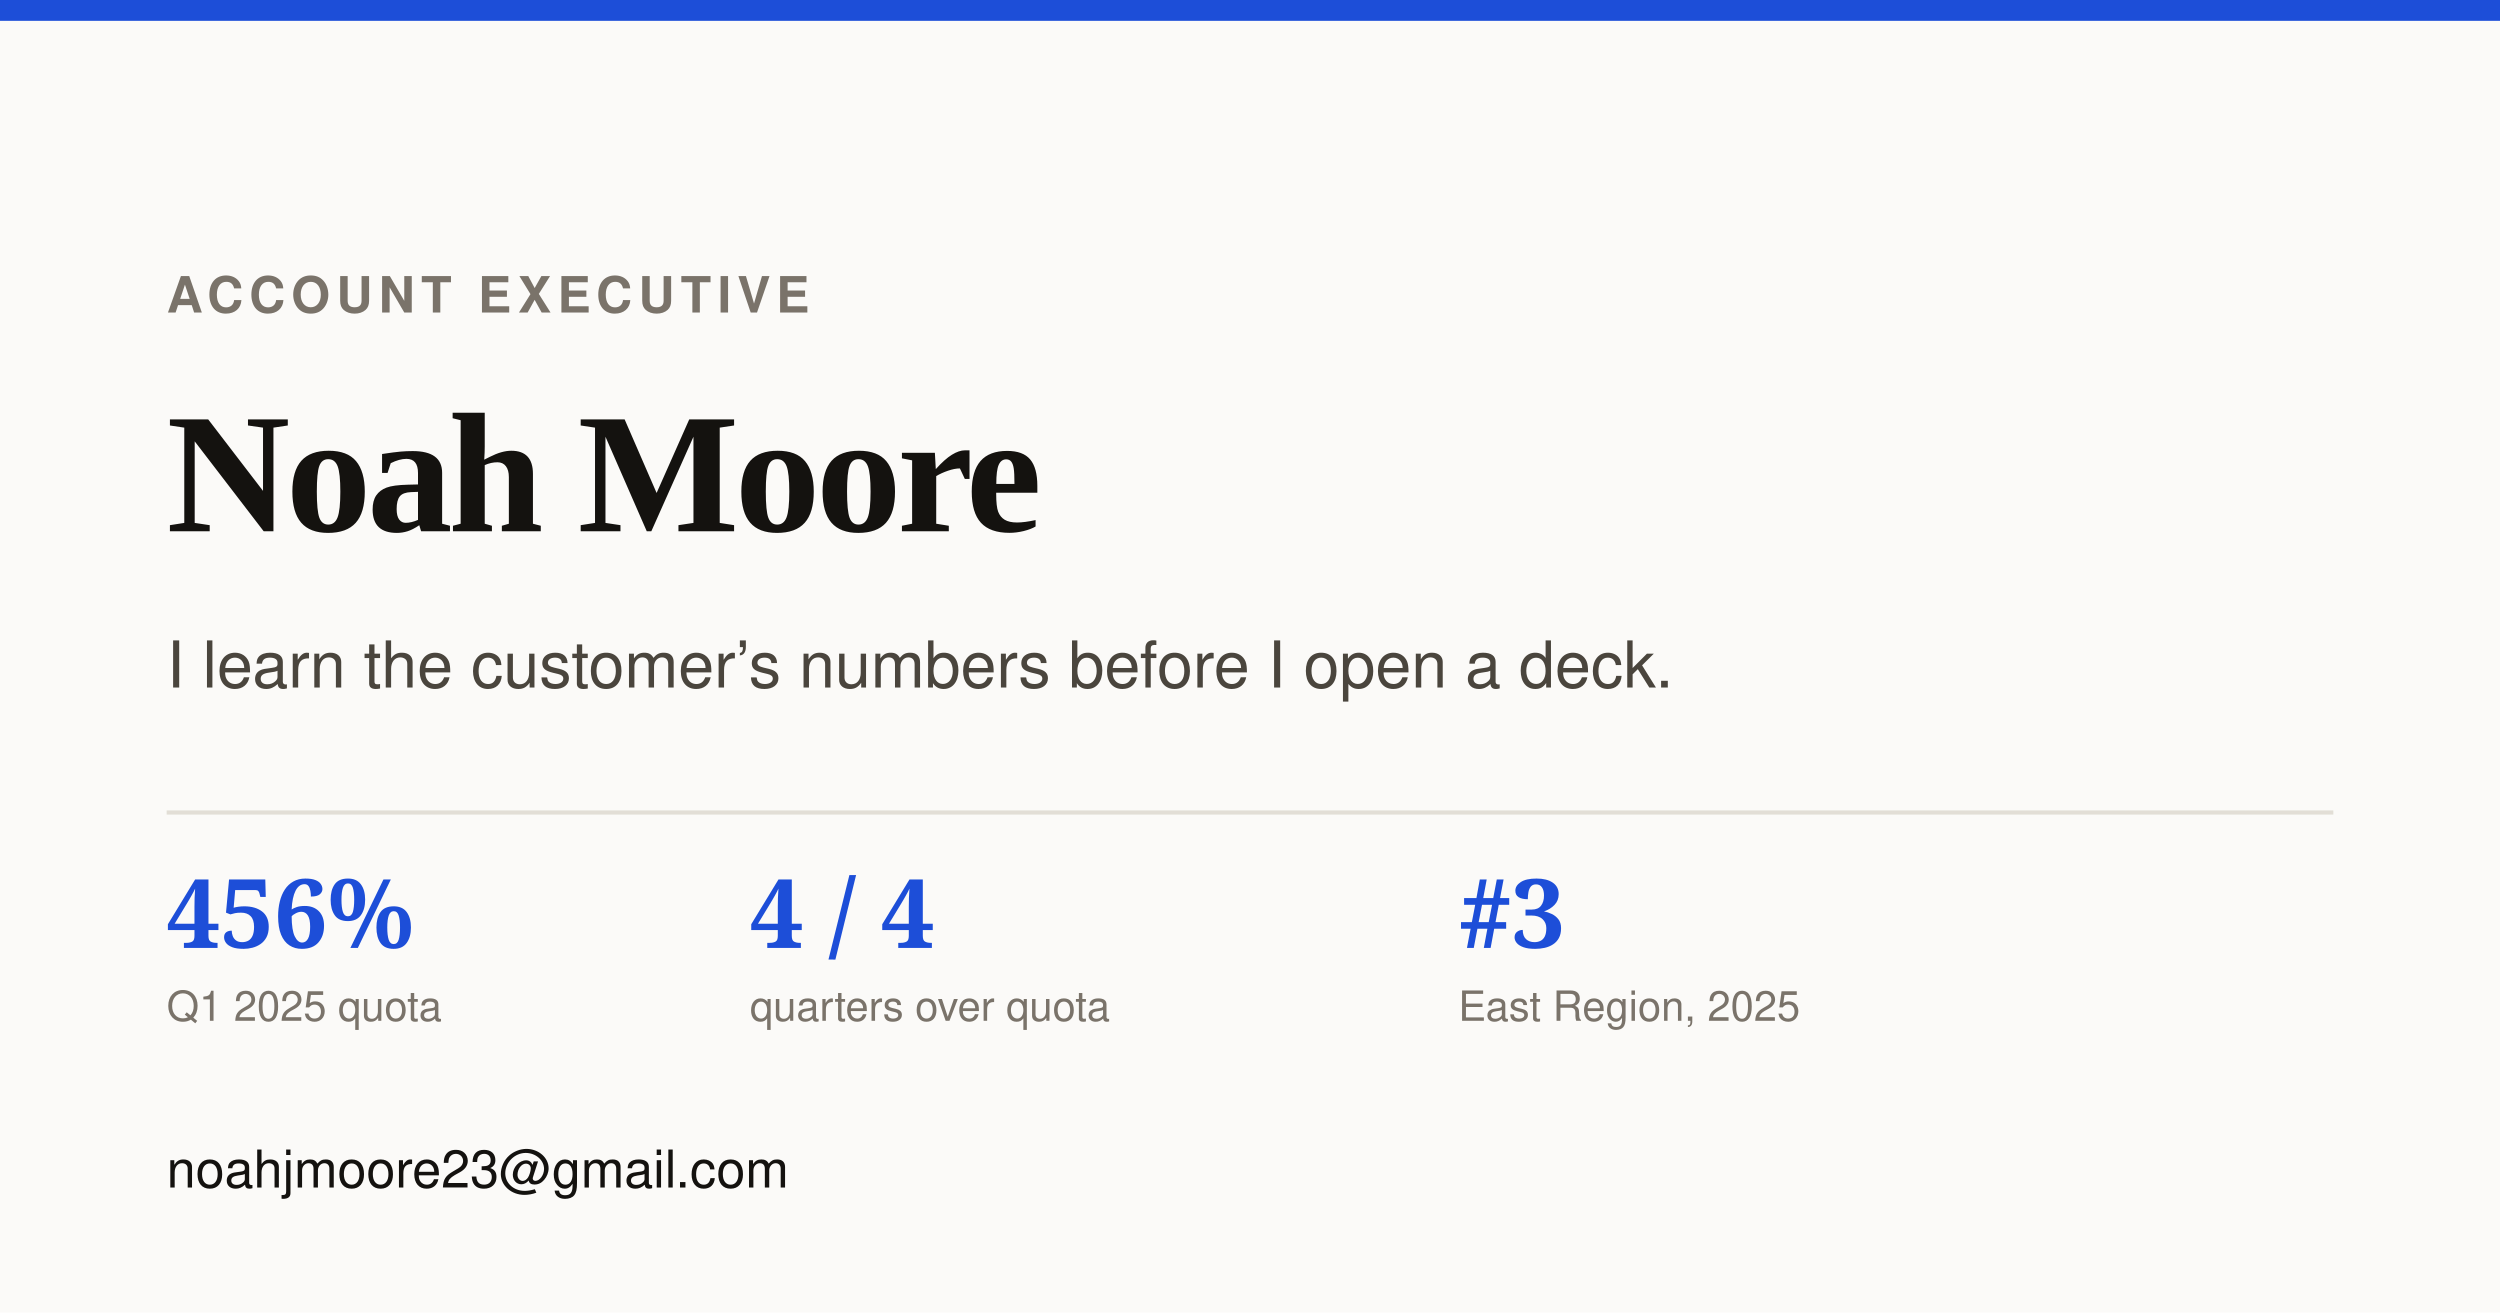
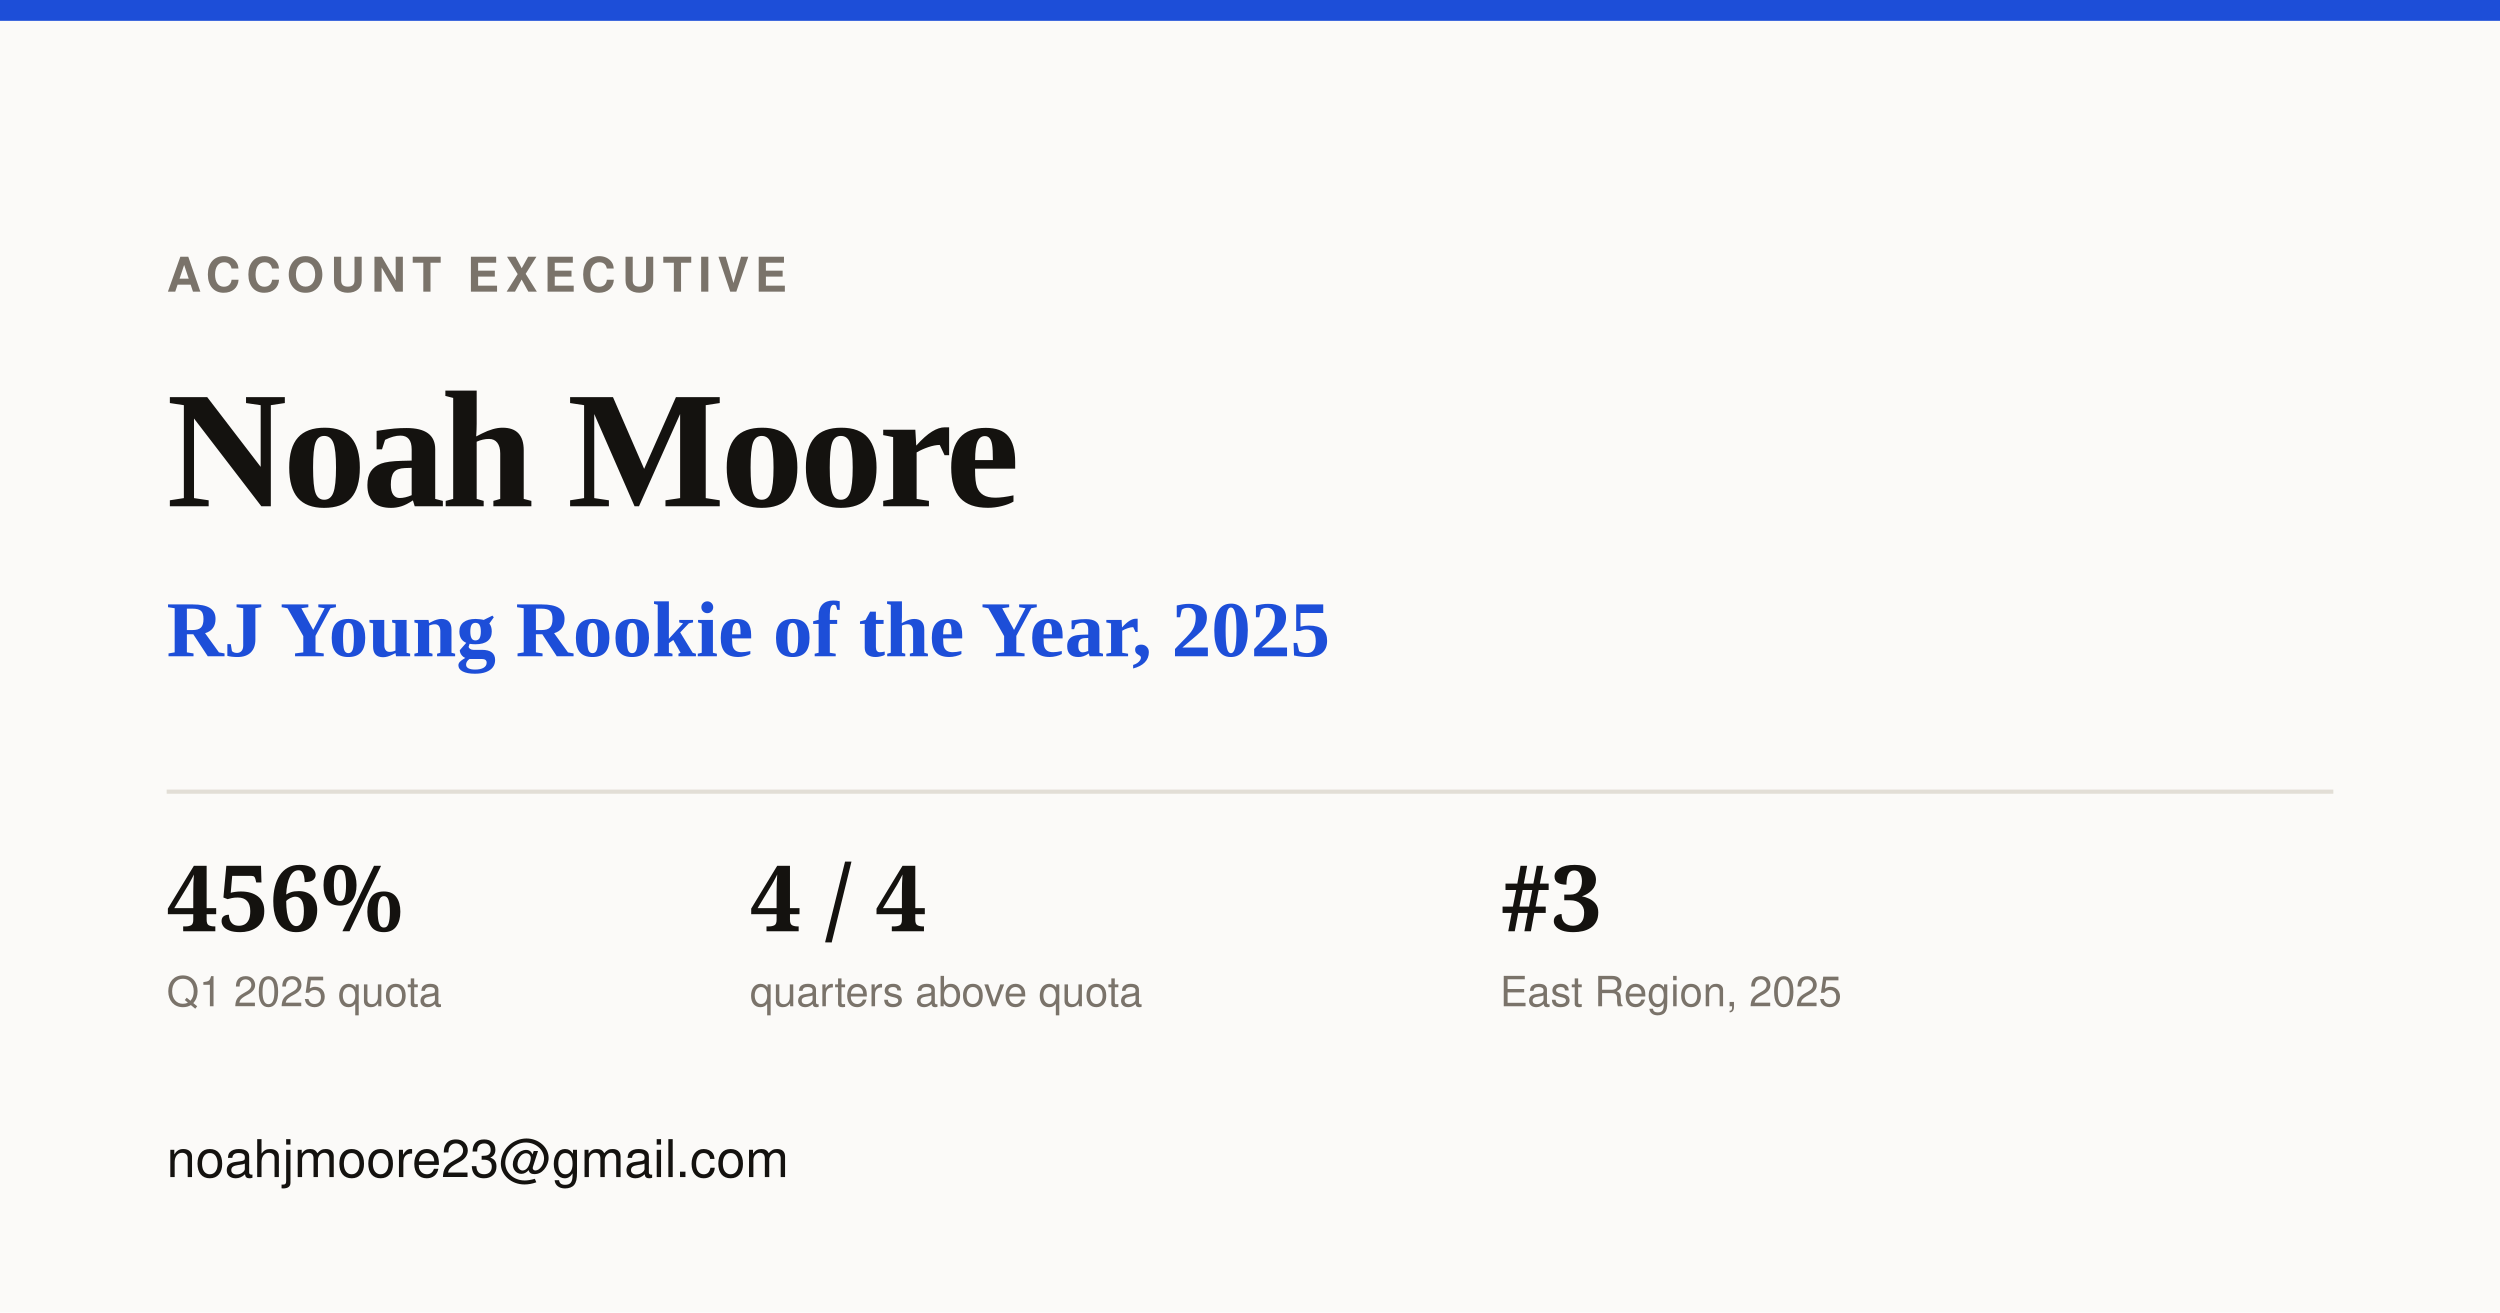
<svg xmlns="http://www.w3.org/2000/svg" viewBox="0 0 1200 630" width="1200" height="630">
  <rect width="1200" height="630" fill="#fbfaf8" />
  <rect x="0" y="0" width="1200" height="10" fill="#1d4ed8" />
-   <text x="80" y="150" font-family="Helvetica, Arial, sans-serif" font-size="24" font-weight="bold" fill="#7a736a" letter-spacing="3">ACCOUNT EXECUTIVE</text>
-   <text x="80" y="255" font-family="Georgia, 'Times New Roman', serif" font-size="82" font-weight="600" fill="#14120f" letter-spacing="-2">Noah Moore</text>
-   <text x="80" y="330" font-family="Helvetica, Arial, sans-serif" font-size="31" fill="#4a453d">I learn the customer’s numbers before I open a deck.</text>
-   <line x1="80" y1="390" x2="1120" y2="390" stroke="#e2ded6" stroke-width="2" />
-   <text x="80" y="455" font-family="Georgia, serif" font-size="46" font-weight="600" fill="#1d4ed8">456%</text>
-   <text x="80" y="490" font-family="Helvetica, Arial, sans-serif" font-size="20" fill="#7a736a">Q1 2025 quota</text>
-   <text x="360" y="455" font-family="Georgia, serif" font-size="46" font-weight="600" fill="#1d4ed8">4 / 4</text>
-   <text x="360" y="490" font-family="Helvetica, Arial, sans-serif" font-size="20" fill="#7a736a">quarters over quota</text>
-   <text x="700" y="455" font-family="Georgia, serif" font-size="46" font-weight="600" fill="#1d4ed8">#3</text>
-   <text x="700" y="490" font-family="Helvetica, Arial, sans-serif" font-size="20" fill="#7a736a">East Region, 2025</text>
-   <text x="80" y="570" font-family="Helvetica, Arial, sans-serif" font-size="25" fill="#14120f">noahjmoore23@gmail.com</text>
+   <text x="80" y="140" font-family="Helvetica, Arial, sans-serif" font-size="23" font-weight="bold" fill="#7a736a" letter-spacing="3">ACCOUNT EXECUTIVE</text>
+   <text x="80" y="243" font-family="Georgia, 'Times New Roman', serif" font-size="80" font-weight="600" fill="#14120f" letter-spacing="-2">Noah Moore</text>
+   <text x="80" y="315" font-family="Georgia, 'Times New Roman', serif" font-size="38" font-weight="600" fill="#1d4ed8">RJ Young Rookie of the Year, 2025</text>
+   <line x1="80" y1="380" x2="1120" y2="380" stroke="#e2ded6" stroke-width="2" />
+   <text x="80" y="447" font-family="Georgia, serif" font-size="44" font-weight="600" fill="#14120f">456%</text>
+   <text x="80" y="483" font-family="Helvetica, Arial, sans-serif" font-size="20" fill="#7a736a">Q1 2025 quota</text>
+   <text x="360" y="447" font-family="Georgia, serif" font-size="44" font-weight="600" fill="#14120f">4 / 4</text>
+   <text x="360" y="483" font-family="Helvetica, Arial, sans-serif" font-size="20" fill="#7a736a">quarters above quota</text>
+   <text x="720" y="447" font-family="Georgia, serif" font-size="44" font-weight="600" fill="#14120f">#3</text>
+   <text x="720" y="483" font-family="Helvetica, Arial, sans-serif" font-size="20" fill="#7a736a">East Region, 2025</text>
+   <text x="80" y="565" font-family="Helvetica, Arial, sans-serif" font-size="25" fill="#14120f">noahjmoore23@gmail.com</text>
</svg>
